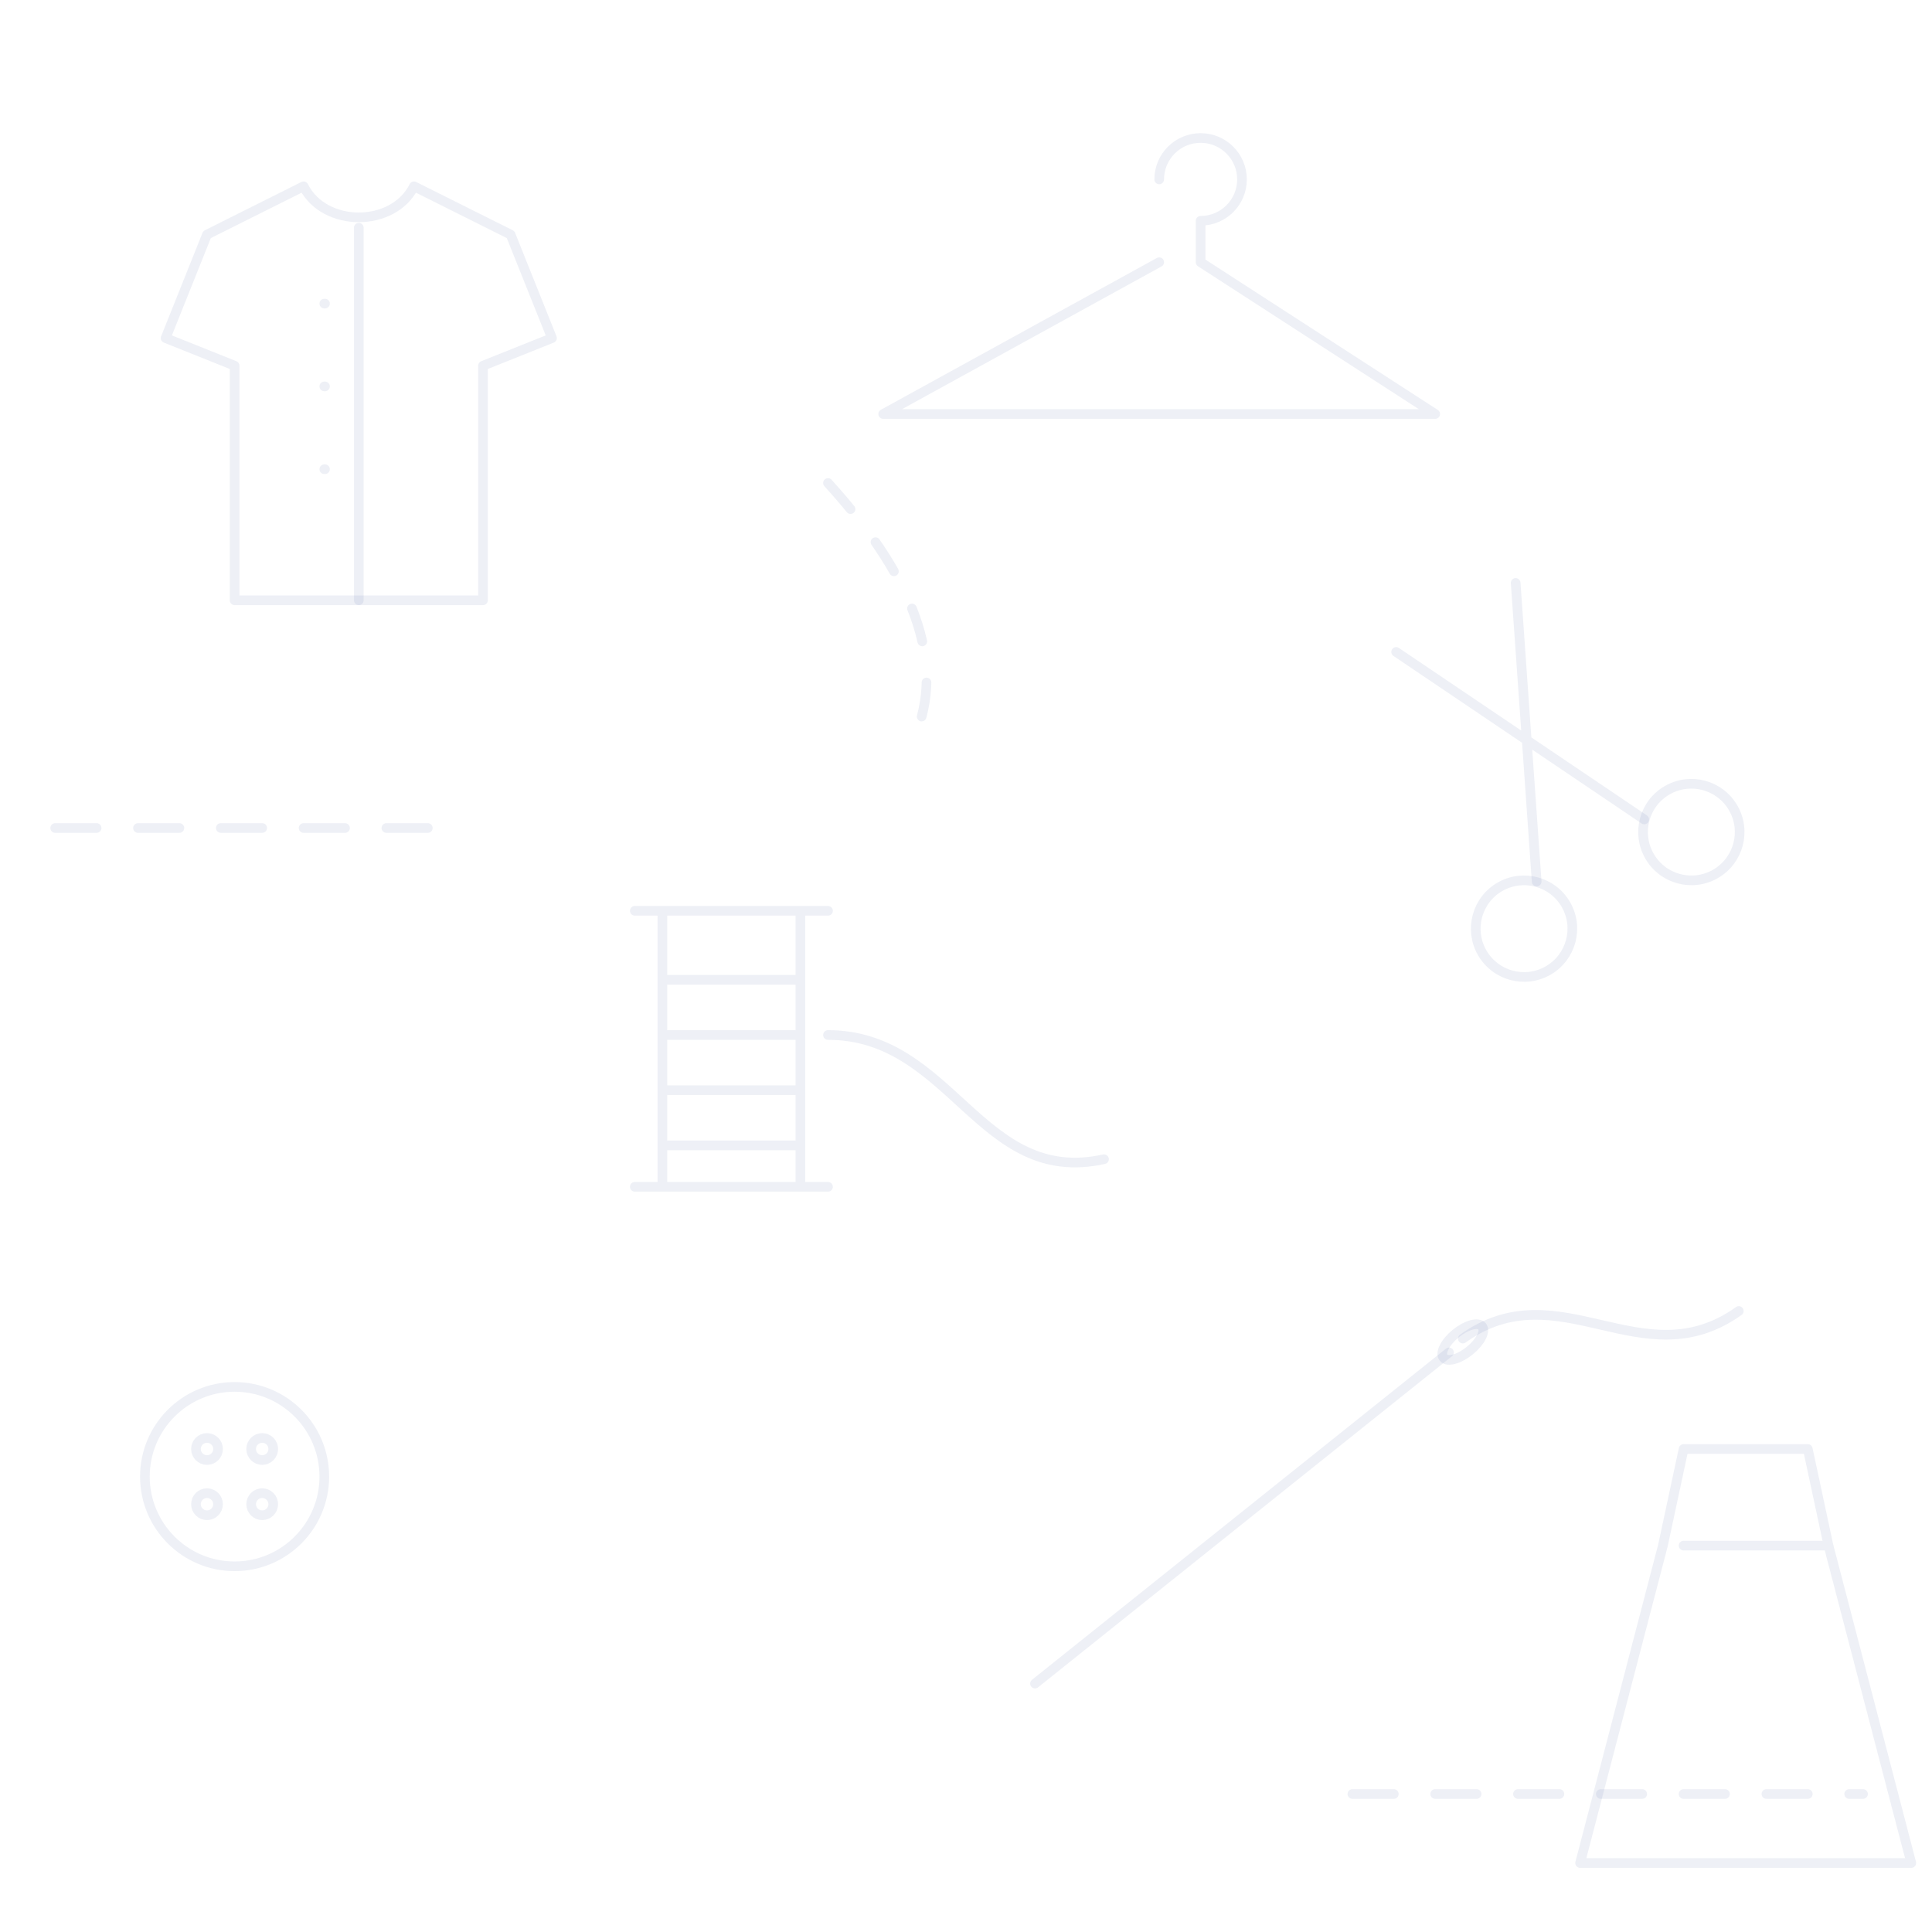
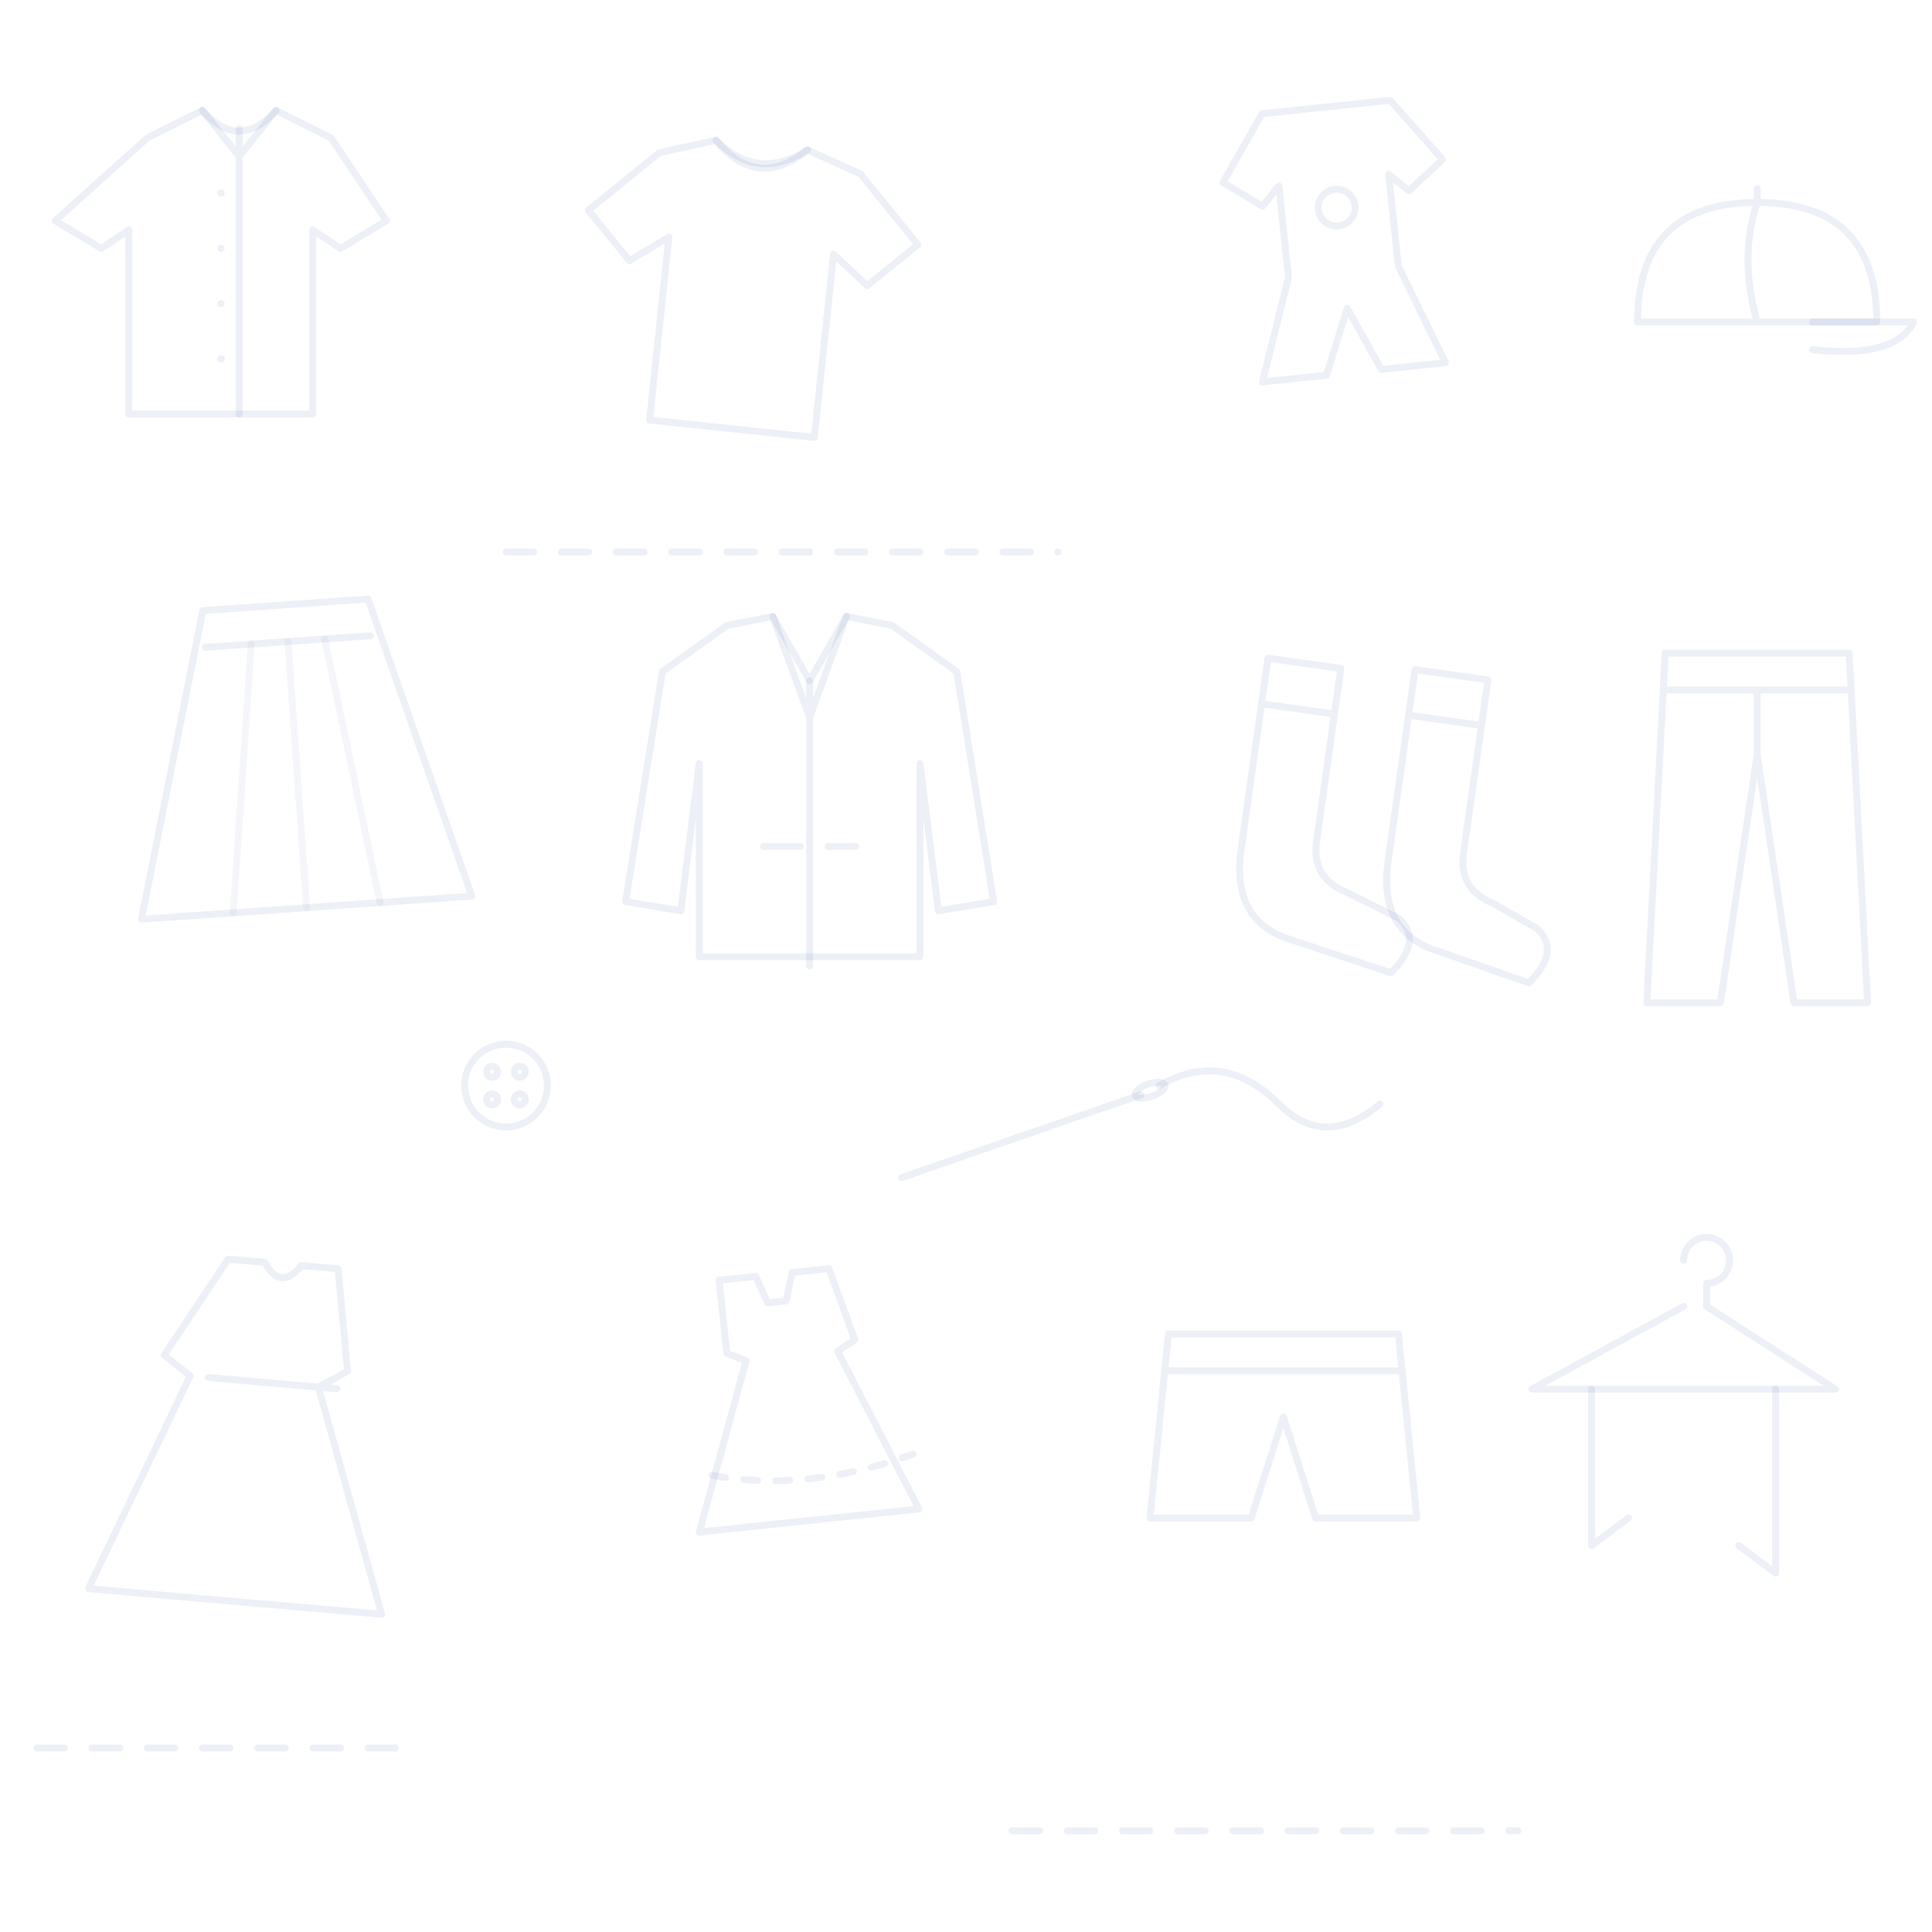
- <svg xmlns="http://www.w3.org/2000/svg" width="280" height="280" viewBox="0 0 280 280" fill="none" stroke="#22428c" stroke-opacity="0.075" stroke-width="1.4" stroke-linecap="round" stroke-linejoin="round">
-   <path d="M30 34 l14 -7 c3 6 13 6 16 0 l14 7 l6 15 l-10 4 v34 h-36 v-34 l-10 -4 z" />
-   <path d="M52 33 v54 M47 44 h0.1 M47 56 h0.1 M47 68 h0.1" />
-   <path d="M168 26 a6 6 0 1 1 6 6 v6 l34 22 h-80 l40 -22" />
-   <g transform="translate(224 112) rotate(-30)">
-     <circle cx="-14" cy="18" r="7" />
-     <circle cx="14" cy="18" r="7" />
-     <path d="M-9 13 L10 -26 M9 13 L-10 -26" />
+ <svg xmlns="http://www.w3.org/2000/svg" width="420" height="420" viewBox="0 0 420 420" fill="none" stroke="#22428c" stroke-opacity="0.08" stroke-width="1.5" stroke-linecap="round" stroke-linejoin="round">
+   <g transform="translate(18 20)">
+     <path d="M14 10 l12 -6 q8 9 16 0 l12 6 l12 18 l-10 6 l-6 -4 v40 h-40 v-40 l-6 4 l-10 -6 z" />
+     <path d="M34 8 v62 M30 22 h0.1 M30 34 h0.1 M30 46 h0.1 M30 58 h0.1 M26 4 l8 10 l8 -10" />
  </g>
-   <path d="M92 132 h28 M92 172 h28 M96 132 v40 M116 132 v40 M96 142 h20 M96 150 h20 M96 158 h20 M96 166 h20" />
-   <path d="M120 150 c18 0 22 22 40 18" />
-   <circle cx="34" cy="214" r="13" />
-   <circle cx="30" cy="210" r="1.6" />
-   <circle cx="38" cy="210" r="1.6" />
-   <circle cx="30" cy="218" r="1.6" />
-   <circle cx="38" cy="218" r="1.6" />
-   <path d="M150 244 L210 196" />
-   <ellipse cx="212" cy="194.5" rx="3.6" ry="1.6" transform="rotate(-39 212 194.5)" />
-   <path d="M212 194 c14 -10 26 6 40 -4" />
-   <path d="M244 210 h18 l3 14 l12 46 h-48 l12 -46 z M244 224 h21" />
-   <path d="M8 120 H66" stroke-dasharray="6 6" />
-   <path d="M196 260 H270" stroke-dasharray="6 6" />
-   <path d="M120 70 Q140 92 132 108" stroke-dasharray="5 6" />
+   <g transform="translate(132 26) rotate(6)">
+     <path d="M12 6 l12 -4 q10 8 20 0 l12 4 l14 14 l-10 10 l-8 -6 v40 h-36 v-40 l-8 6 l-10 -10 z" />
+     <path d="M24 2 q10 10 20 0" />
+   </g>
+   <g transform="translate(262 22) rotate(-6)">
+     <path d="M12 4 h28 l10 14 l-8 6 l-4 -4 v20 l8 22 h-14 l-6 -14 l-6 14 h-14 l8 -22 v-20 l-4 4 l-8 -6 z" />
+     <circle cx="26" cy="26" r="4" />
+   </g>
+   <g transform="translate(350 40)">
+     <path d="M6 30 q0 -26 26 -26 q26 0 26 26 z M32 4 v-3 M32 30 q-4 -14 0 -26" />
+     <path d="M44 30 h22 q-4 8 -22 6" />
+   </g>
+   <g transform="translate(26 132) rotate(-4)">
+     <path d="M18 2 h36 l18 66 h-72 z M18 10 h36" />
+     <path d="M28 10 l-8 58 M44 10 l8 58 M36 10 v58" stroke-opacity="0.05" />
+   </g>
+   <g transform="translate(140 132)">
+     <path d="M18 4 l10 -2 l8 14 l8 -14 l10 2 l14 10 l8 50 l-12 2 l-4 -32 v42 h-48 v-42 l-4 32 l-12 -2 l8 -50 z" />
+     <path d="M36 16 v62 M28 2 l8 22 l8 -22 M26 52 h8 M46 52 h-6" />
+   </g>
+   <g transform="translate(268 140) rotate(8)">
+     <path d="M8 2 h16 v38 q0 8 8 10 l12 4 q6 4 0 12 l-22 -4 q-14 -2 -14 -18 z M8 12 h16" />
+     <path d="M40 0 h16 v38 q0 8 8 10 l10 4 q6 4 0 12 l-20 -4 q-14 -2 -14 -18 z M40 10 h16" />
+   </g>
+   <g transform="translate(356 140)">
+     <path d="M6 2 h40 l4 76 h-16 l-8 -54 l-8 54 h-16 z M6 10 h40 M26 10 v14" />
+   </g>
+   <g transform="translate(30 268) rotate(5)">
+     <path d="M20 4 h8 q4 6 8 0 h8 l4 22 l-6 4 l18 48 h-64 l18 -48 l-6 -4 z M18 30 h28" />
+   </g>
+   <g transform="translate(140 276) rotate(-6)">
+     <path d="M16 4 h8 l2 6 h4 l2 -6 h8 l4 16 l-4 2 l14 36 h-48 l14 -36 l-4 -2 z" />
+     <path d="M10 46 q20 6 44 0" stroke-dasharray="3 4" />
+   </g>
+   <g transform="translate(250 286)">
+     <path d="M4 4 h50 l4 40 h-22 l-7 -22 l-7 22 h-22 z M4 12 h50" />
+   </g>
+   <g transform="translate(336 266)">
+     <path d="M30 8 a5 5 0 1 1 5 5 v5 l28 18 h-66 l33 -18" />
+     <path d="M10 36 v34 l8 -6 M50 36 v40 l-8 -6" stroke-dasharray="1 0" />
+   </g>
+   <circle cx="110" cy="236" r="9" />
+   <circle cx="107" cy="233" r="1.2" />
+   <circle cx="113" cy="233" r="1.2" />
+   <circle cx="107" cy="239" r="1.2" />
+   <circle cx="113" cy="239" r="1.2" />
+   <path d="M196 256 L248 238 M252 236 q14 -8 26 4 q10 10 22 0" />
+   <ellipse cx="250" cy="237" rx="3.4" ry="1.4" transform="rotate(-19 250 237)" />
+   <path d="M110 120 H230" stroke-dasharray="6 6" />
+   <path d="M220 398 H330" stroke-dasharray="6 6" />
+   <path d="M8 380 H90" stroke-dasharray="6 6" />
</svg>
